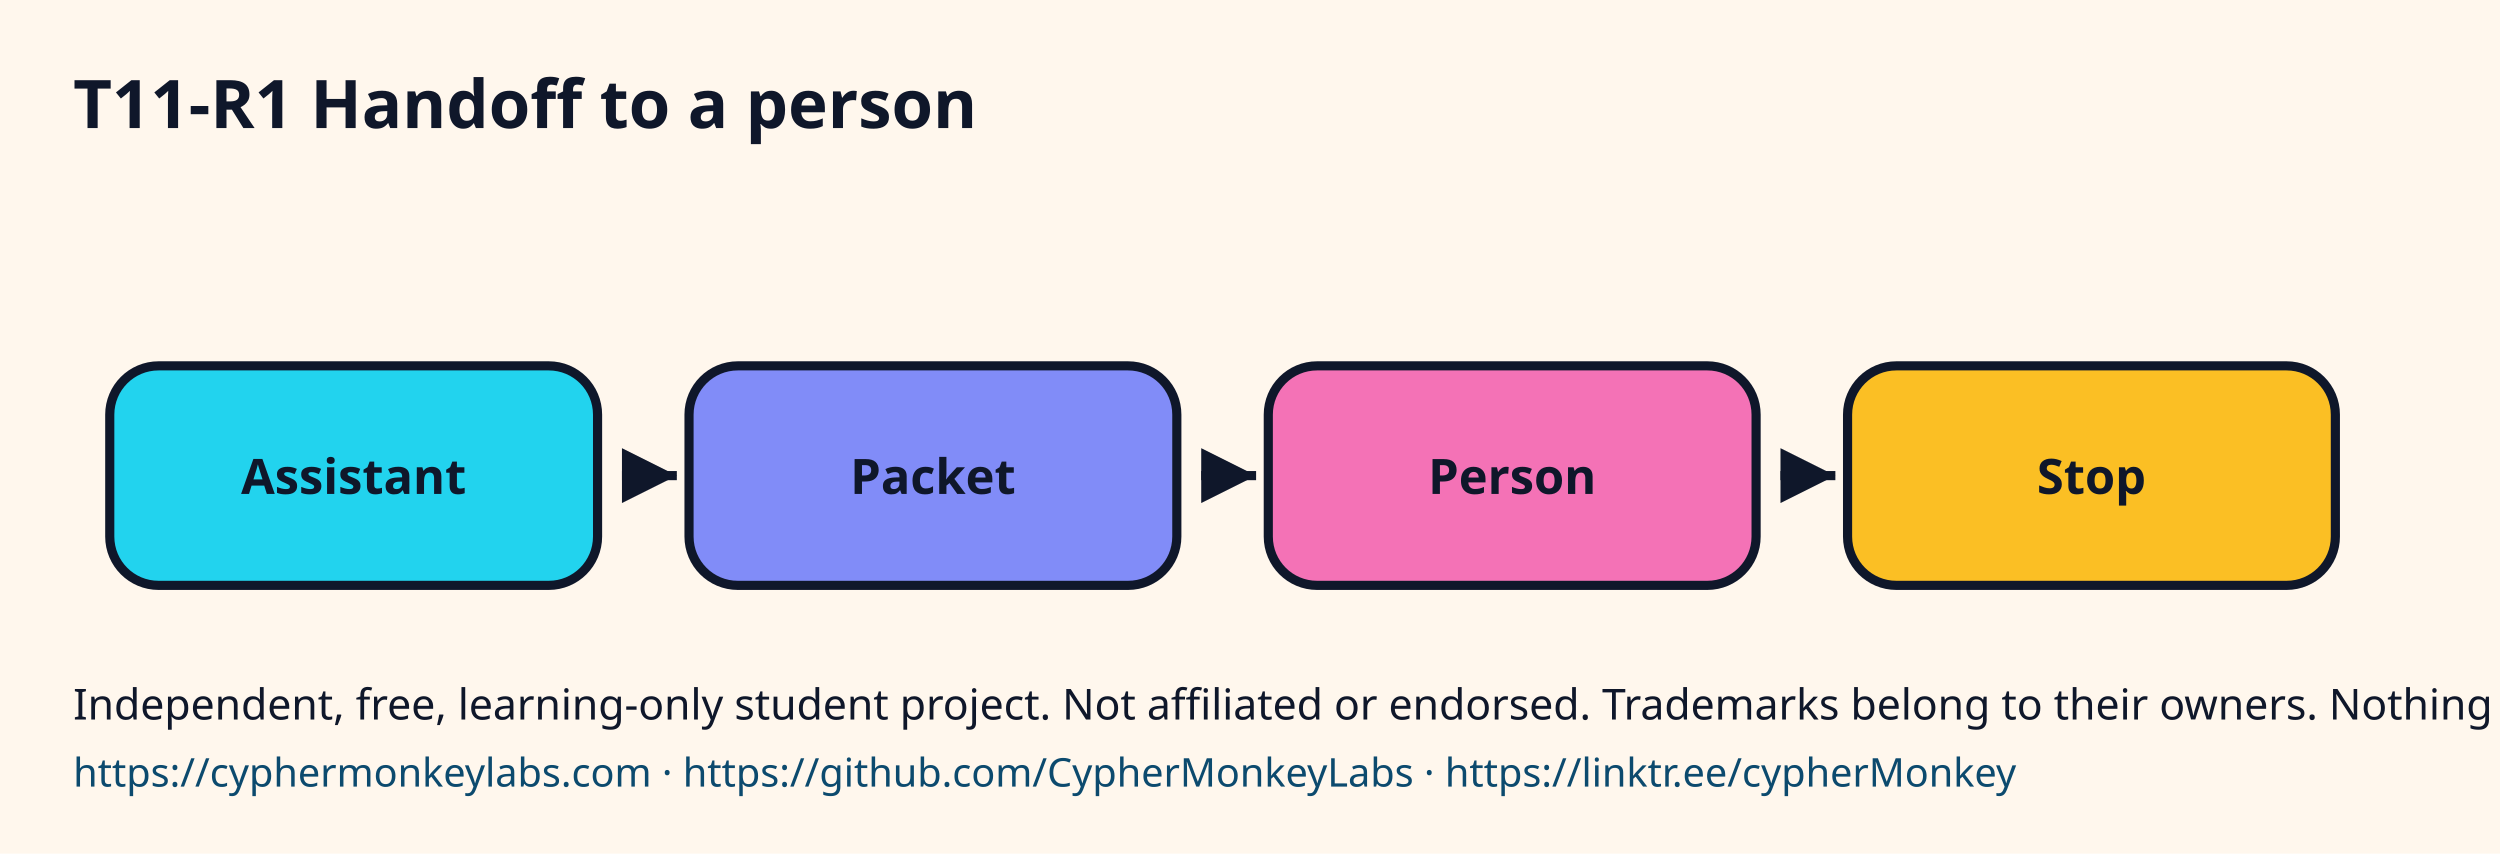
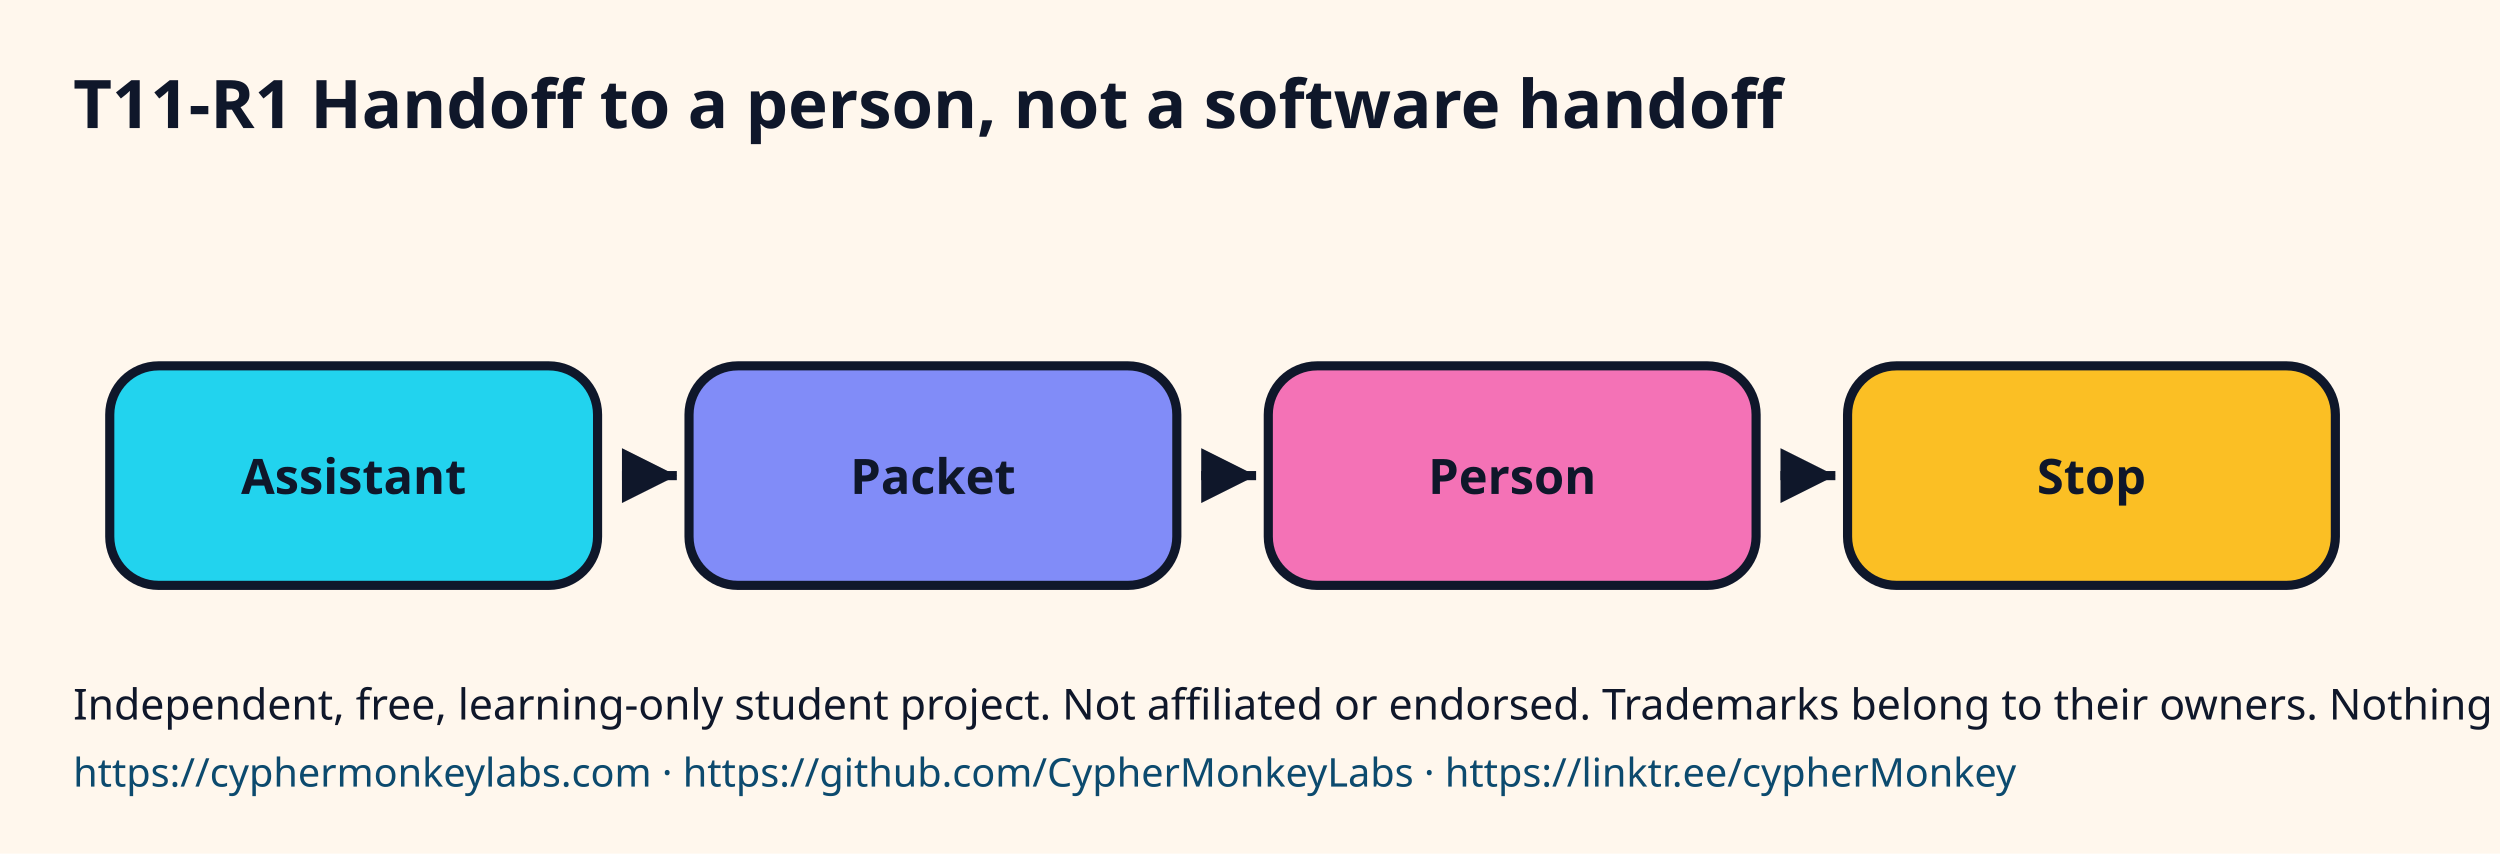
<svg xmlns="http://www.w3.org/2000/svg" viewBox="0 0 820 280" role="img">
  <defs>
    <marker id="arrow" markerWidth="8" markerHeight="8" refX="6" refY="3" orient="auto">
      <path d="M0 0 L6 3 L0 6 Z" fill="#0f172a" />
    </marker>
  </defs>
  <rect width="820" height="280" fill="#fff7ed" />
-   <text x="24" y="42" fill="#0f172a" font-size="22" font-family="system-ui,sans-serif" font-weight="700">T11-R1 Handoff to a person</text>
+   <text x="24" y="42" fill="#0f172a" font-size="22" font-family="system-ui,sans-serif" font-weight="700">T11-R1 Handoff to a person, not a software handoff</text>
  <rect x="36" y="120" width="160" height="72" rx="16" fill="#22d3ee" stroke="#0f172a" stroke-width="3" />
  <text x="116" y="162" text-anchor="middle" fill="#0f172a" font-size="16" font-family="system-ui,sans-serif" font-weight="700">Assistant</text>
  <rect x="226" y="120" width="160" height="72" rx="16" fill="#818cf8" stroke="#0f172a" stroke-width="3" />
  <text x="306" y="162" text-anchor="middle" fill="#0f172a" font-size="16" font-family="system-ui,sans-serif" font-weight="700">Packet</text>
  <path d="M204 156 H222" stroke="#0f172a" stroke-width="3" marker-end="url(#arrow)" />
  <rect x="416" y="120" width="160" height="72" rx="16" fill="#f472b6" stroke="#0f172a" stroke-width="3" />
  <text x="496" y="162" text-anchor="middle" fill="#0f172a" font-size="16" font-family="system-ui,sans-serif" font-weight="700">Person</text>
  <path d="M394 156 H412" stroke="#0f172a" stroke-width="3" marker-end="url(#arrow)" />
  <rect x="606" y="120" width="160" height="72" rx="16" fill="#fbbf24" stroke="#0f172a" stroke-width="3" />
  <text x="686" y="162" text-anchor="middle" fill="#0f172a" font-size="16" font-family="system-ui,sans-serif" font-weight="700">Stop</text>
  <path d="M584 156 H602" stroke="#0f172a" stroke-width="3" marker-end="url(#arrow)" />
  <text x="24" y="236" fill="#0f172a" font-size="14" font-family="system-ui,sans-serif">Independent, free, learning-only student project. Not affiliated or endorsed. Trademarks belong to their owners. Nothing sold.</text>
  <text x="24" y="258" fill="#0c4a6e" font-size="13" font-family="system-ui,sans-serif">https://cyphermonkeylabs.com  ·  https://github.com/CypherMonkeyLabs  ·  https://linktr.ee/cypherMonkey</text>
</svg>
